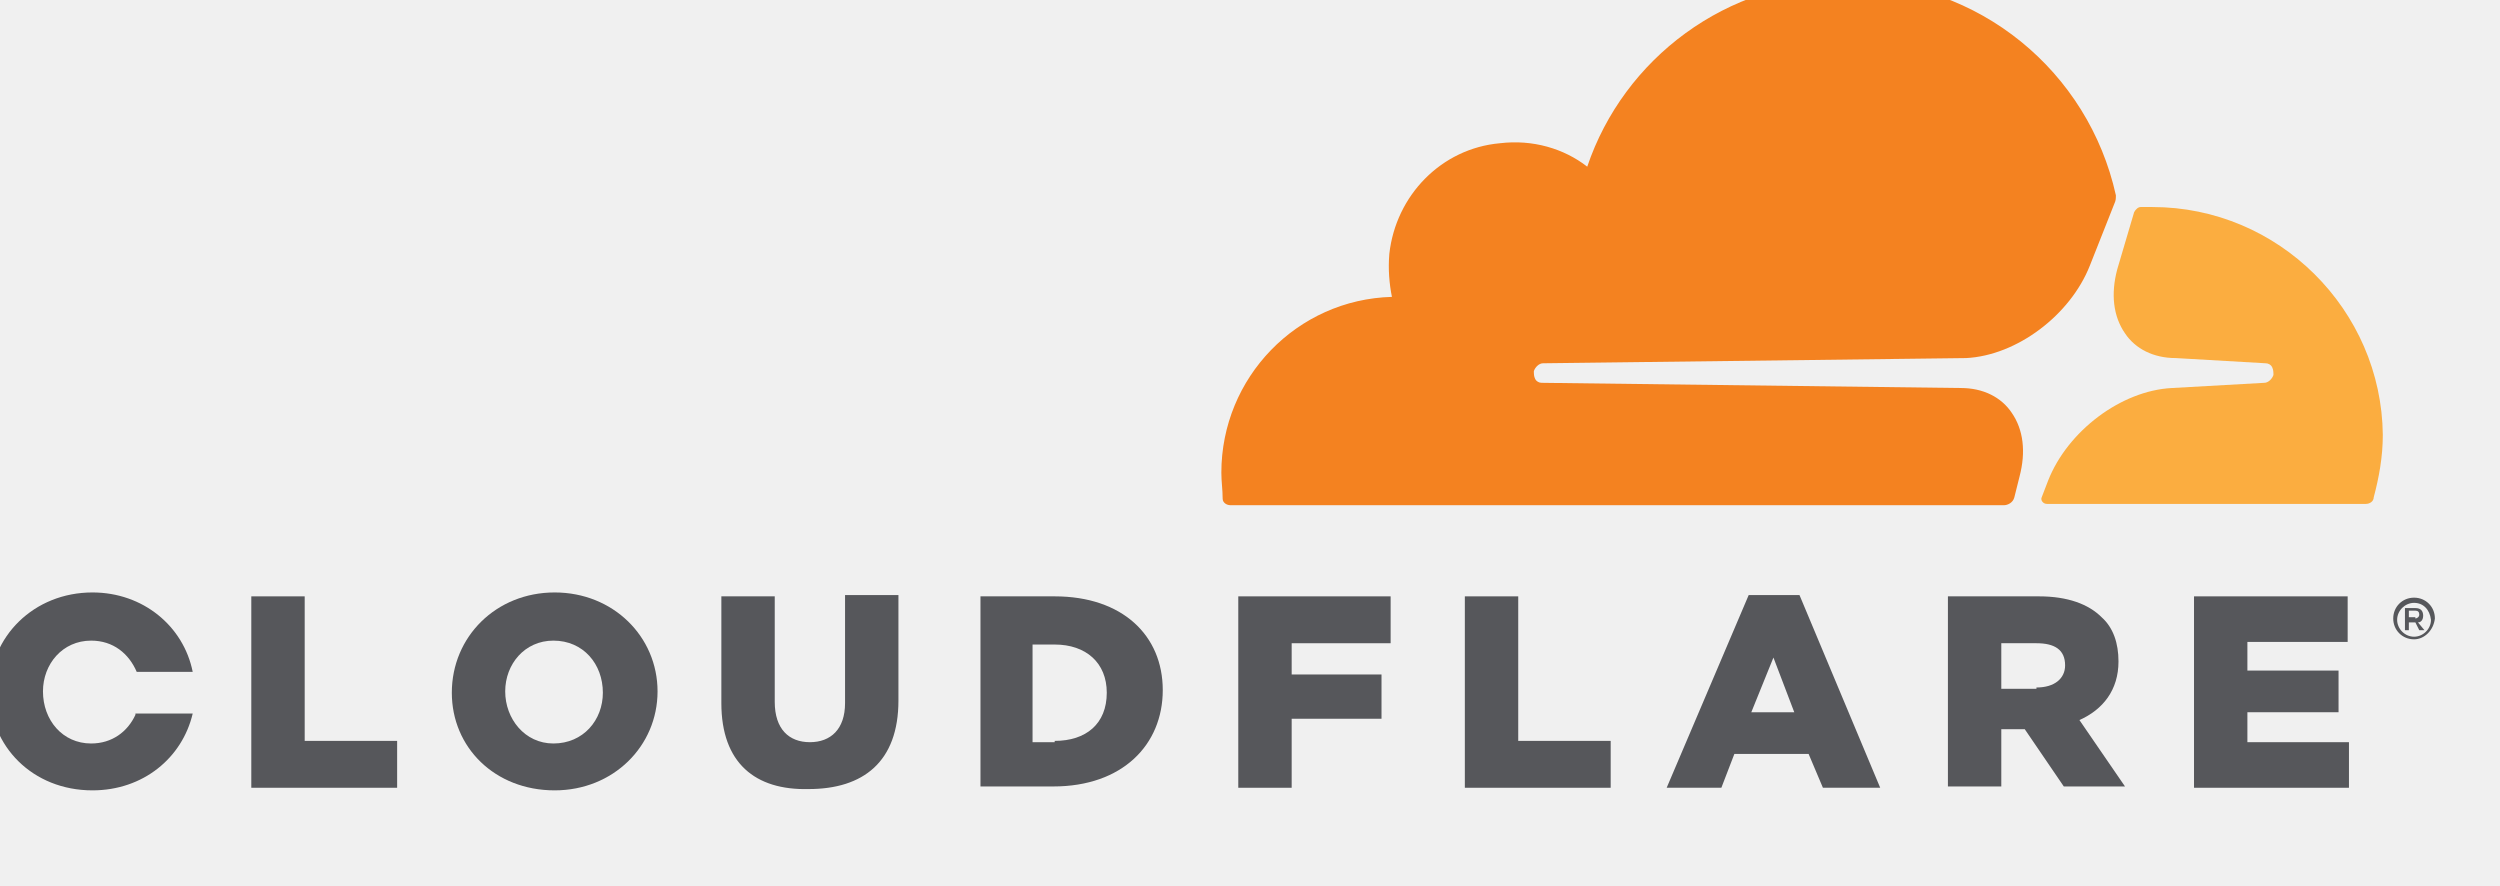
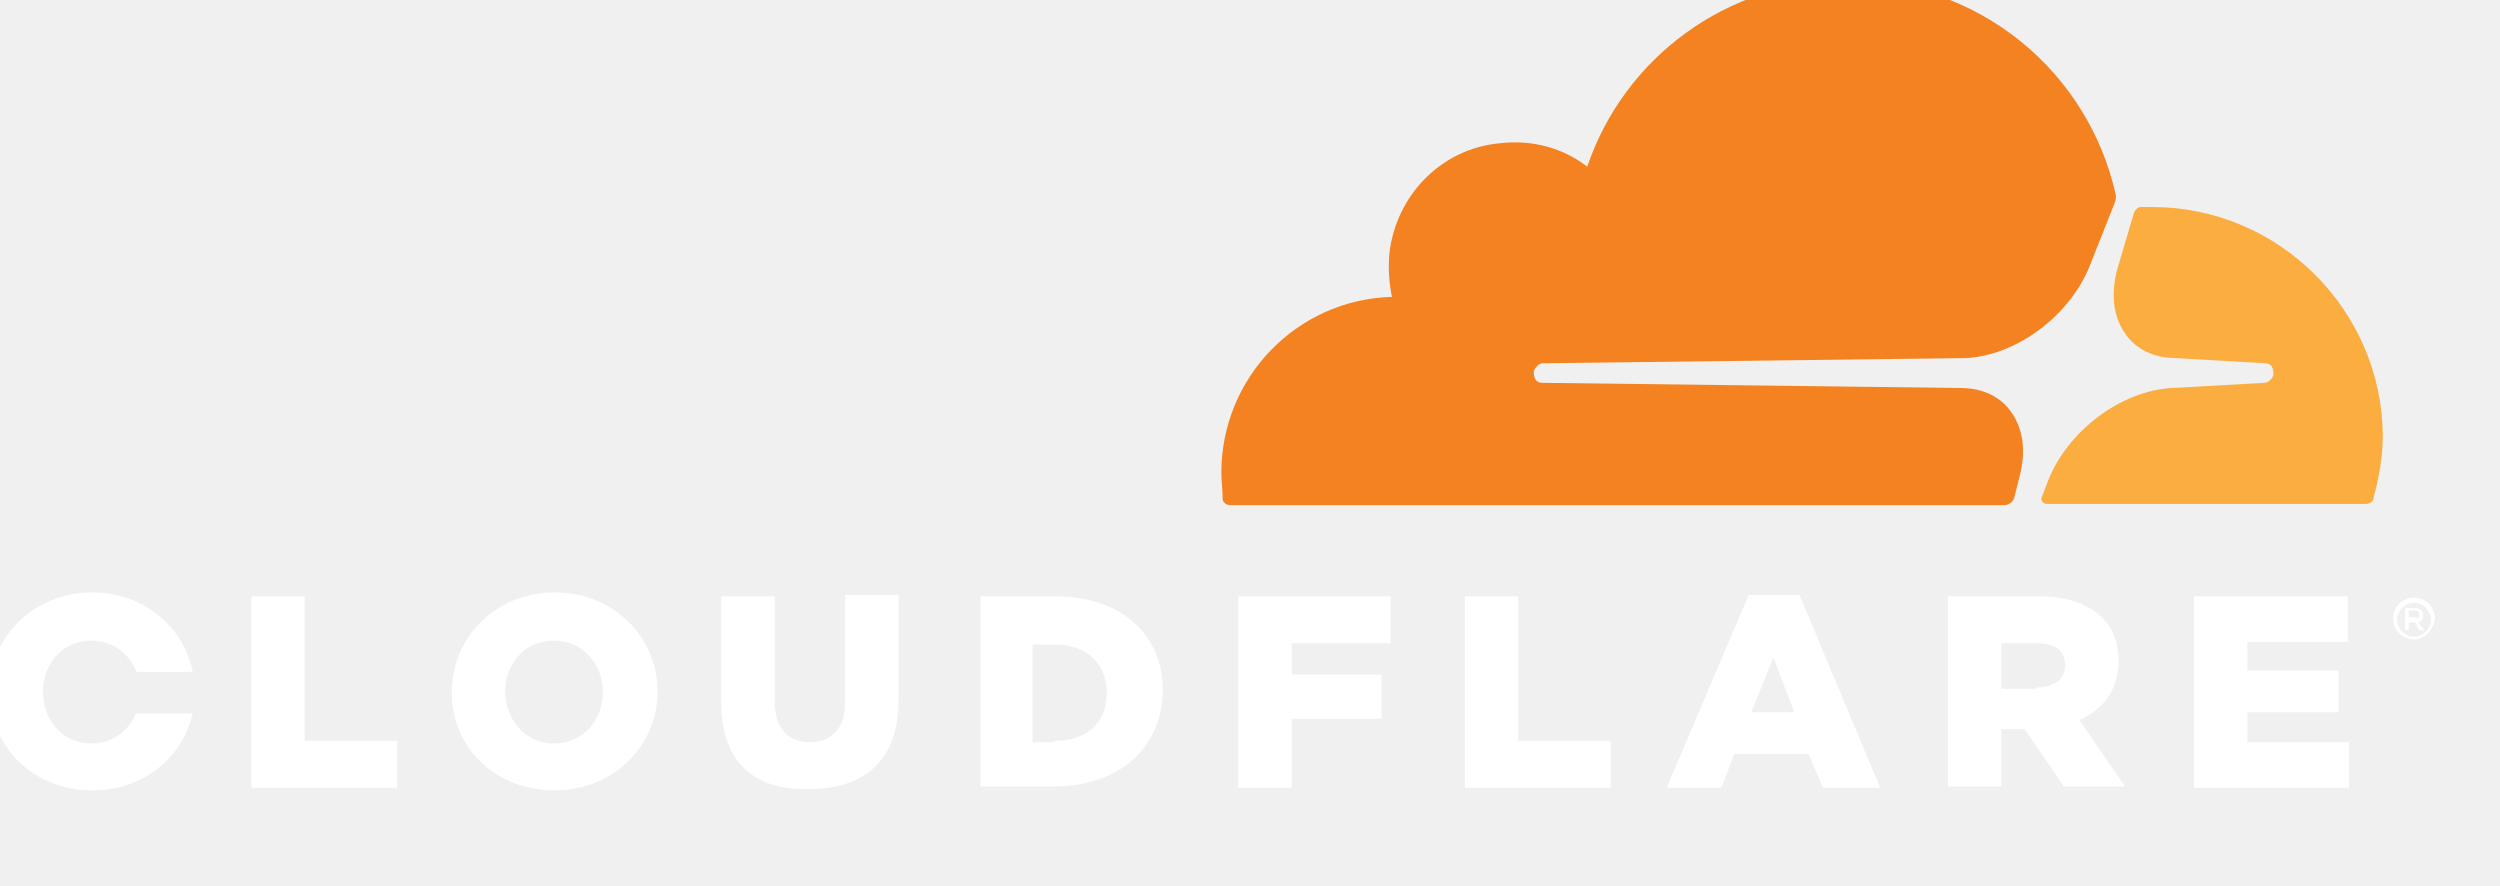
<svg xmlns="http://www.w3.org/2000/svg" version="1.1" viewBox="34 27 192 68" xml:space="preserve">
  <style type="text/css">
	.st0{fill:none;stroke:#E6E6E5;stroke-width:0.5;stroke-miterlimit:10;}
	.st1{fill:#FFFFFF;}
	.st2{fill:#F48220;}
	.st3{fill:#FBAD40;}
- 	.st4{fill:#56575B;}
+ 	.st4{fill:#FFFFFF;}
	.st5{display:none;}
	.st6{display:inline;fill:#6D6E71;}
	.st7{display:inline;}
</style>
  <g id="Layer_1">
    <g>
      <g>
        <path class="st2" d="M189.1,63.6c0.5-1.9,0.3-3.6-0.6-4.9c-0.8-1.2-2.2-1.9-3.9-1.9l-32.2-0.4c-0.2,0-0.4-0.1-0.5-0.3     c-0.1-0.2-0.1-0.4-0.1-0.6c0.1-0.3,0.4-0.6,0.7-0.6l32.5-0.4c3.9-0.2,8-3.3,9.5-7.1l1.9-4.8c0.1-0.2,0.1-0.4,0.1-0.6     c-2.1-9.5-10.5-16.5-20.6-16.5c-9.3,0-17.2,6-20,14.3c-1.8-1.4-4.2-2.1-6.7-1.8c-4.5,0.4-8,4-8.5,8.5c-0.1,1.2,0,2.3,0.2,3.3     c-7.3,0.2-13.1,6.2-13.1,13.5c0,0.7,0.1,1.3,0.1,2c0,0.3,0.3,0.5,0.6,0.5l59.4,0c0.3,0,0.7-0.2,0.8-0.6L189.1,63.6z" />
        <path class="st3" d="M199.3,42.9c-0.3,0-0.6,0-0.9,0c-0.2,0-0.4,0.2-0.5,0.4l-1.3,4.4c-0.5,1.9-0.3,3.6,0.6,4.9     c0.8,1.2,2.2,1.9,3.9,1.9l6.9,0.4c0.2,0,0.4,0.1,0.5,0.3c0.1,0.2,0.1,0.4,0.1,0.6c-0.1,0.3-0.4,0.6-0.7,0.6l-7.1,0.4     c-3.9,0.2-8,3.3-9.5,7.1l-0.5,1.3c-0.1,0.2,0.1,0.5,0.4,0.5h24.5c0.3,0,0.6-0.2,0.6-0.5c0.4-1.5,0.7-3.1,0.7-4.8     C216.9,50.8,209,42.9,199.3,42.9" />
        <path class="st4" d="M219.4,76.1c-0.9,0-1.6-0.7-1.6-1.6c0-0.9,0.7-1.6,1.6-1.6c0.9,0,1.6,0.7,1.6,1.6     C220.9,75.4,220.2,76.1,219.4,76.1 M219.4,73.3c-0.7,0-1.3,0.6-1.3,1.3c0,0.7,0.6,1.3,1.3,1.3c0.7,0,1.3-0.6,1.3-1.3     C220.6,73.8,220.1,73.3,219.4,73.3 M220.2,75.4h-0.4l-0.3-0.6H219v0.6h-0.3v-1.7h0.8c0.4,0,0.6,0.2,0.6,0.6     c0,0.2-0.1,0.5-0.4,0.5L220.2,75.4z M219.5,74.5c0.1,0,0.3-0.1,0.3-0.3c0-0.2-0.1-0.3-0.3-0.3H219v0.5H219.5z" />
        <polygon class="st4" points="53.3,72.8 57.4,72.8 57.4,83.9 64.5,83.9 64.5,87.5 53.3,87.5    " />
        <path class="st4" d="M68.7,80.2L68.7,80.2c0-4.3,3.4-7.7,7.9-7.7c4.5,0,7.9,3.4,7.9,7.6v0c0,4.2-3.4,7.6-7.9,7.6     C72,87.7,68.7,84.4,68.7,80.2 M80.3,80.2L80.3,80.2c0-2.2-1.5-4-3.8-4c-2.2,0-3.7,1.8-3.7,3.9v0c0,2.1,1.5,4,3.7,4     C78.8,84.1,80.3,82.3,80.3,80.2" />
        <path class="st4" d="M89.4,81v-8.2h4.1v8.1c0,2.1,1.1,3.1,2.7,3.1s2.7-1,2.7-3v-8.3h4.1v8.1c0,4.7-2.7,6.8-6.9,6.8     C92,87.7,89.4,85.6,89.4,81" />
        <path class="st4" d="M109.3,72.8h5.7c5.2,0,8.3,3,8.3,7.2v0c0,4.2-3.1,7.4-8.4,7.4h-5.6V72.8z M115,83.9c2.4,0,4-1.3,4-3.7v0     c0-2.3-1.6-3.7-4-3.7h-1.7v7.5H115z" />
        <polygon class="st4" points="129.1,72.8 140.8,72.8 140.8,76.4 133.2,76.4 133.2,78.8 140.1,78.8 140.1,82.2 133.2,82.2      133.2,87.5 129.1,87.5    " />
        <polygon class="st4" points="146.5,72.8 150.6,72.8 150.6,83.9 157.7,83.9 157.7,87.5 146.5,87.5    " />
        <path class="st4" d="M168.3,72.7h3.9l6.2,14.8h-4.4l-1.1-2.6h-5.7l-1,2.6H162L168.3,72.7z M171.8,81.7l-1.6-4.2l-1.7,4.2H171.8z" />
        <path class="st4" d="M183.7,72.8h6.9c2.2,0,3.8,0.6,4.8,1.6c0.9,0.8,1.3,2,1.3,3.4v0c0,2.2-1.2,3.7-3,4.5l3.5,5.1h-4.7l-3-4.4     h-1.8v4.4h-4.1V72.8z M190.4,79.8c1.4,0,2.2-0.7,2.2-1.7v0c0-1.2-0.8-1.7-2.2-1.7h-2.7v3.5H190.4z" />
        <polygon class="st4" points="202.5,72.8 214.3,72.8 214.3,76.3 206.6,76.3 206.6,78.5 213.6,78.5 213.6,81.7 206.6,81.7      206.6,84 214.4,84 214.4,87.5 202.5,87.5    " />
        <path class="st4" d="M44.4,81.9c-0.6,1.3-1.8,2.2-3.4,2.2c-2.2,0-3.7-1.8-3.7-4v0c0-2.1,1.5-3.9,3.7-3.9c1.7,0,2.9,1,3.5,2.4h4.3     c-0.7-3.5-3.8-6.1-7.7-6.1c-4.5,0-7.9,3.4-7.9,7.6v0c0,4.2,3.3,7.6,7.9,7.6c3.9,0,6.9-2.5,7.7-5.9H44.4z" />
      </g>
    </g>
  </g>
</svg>
